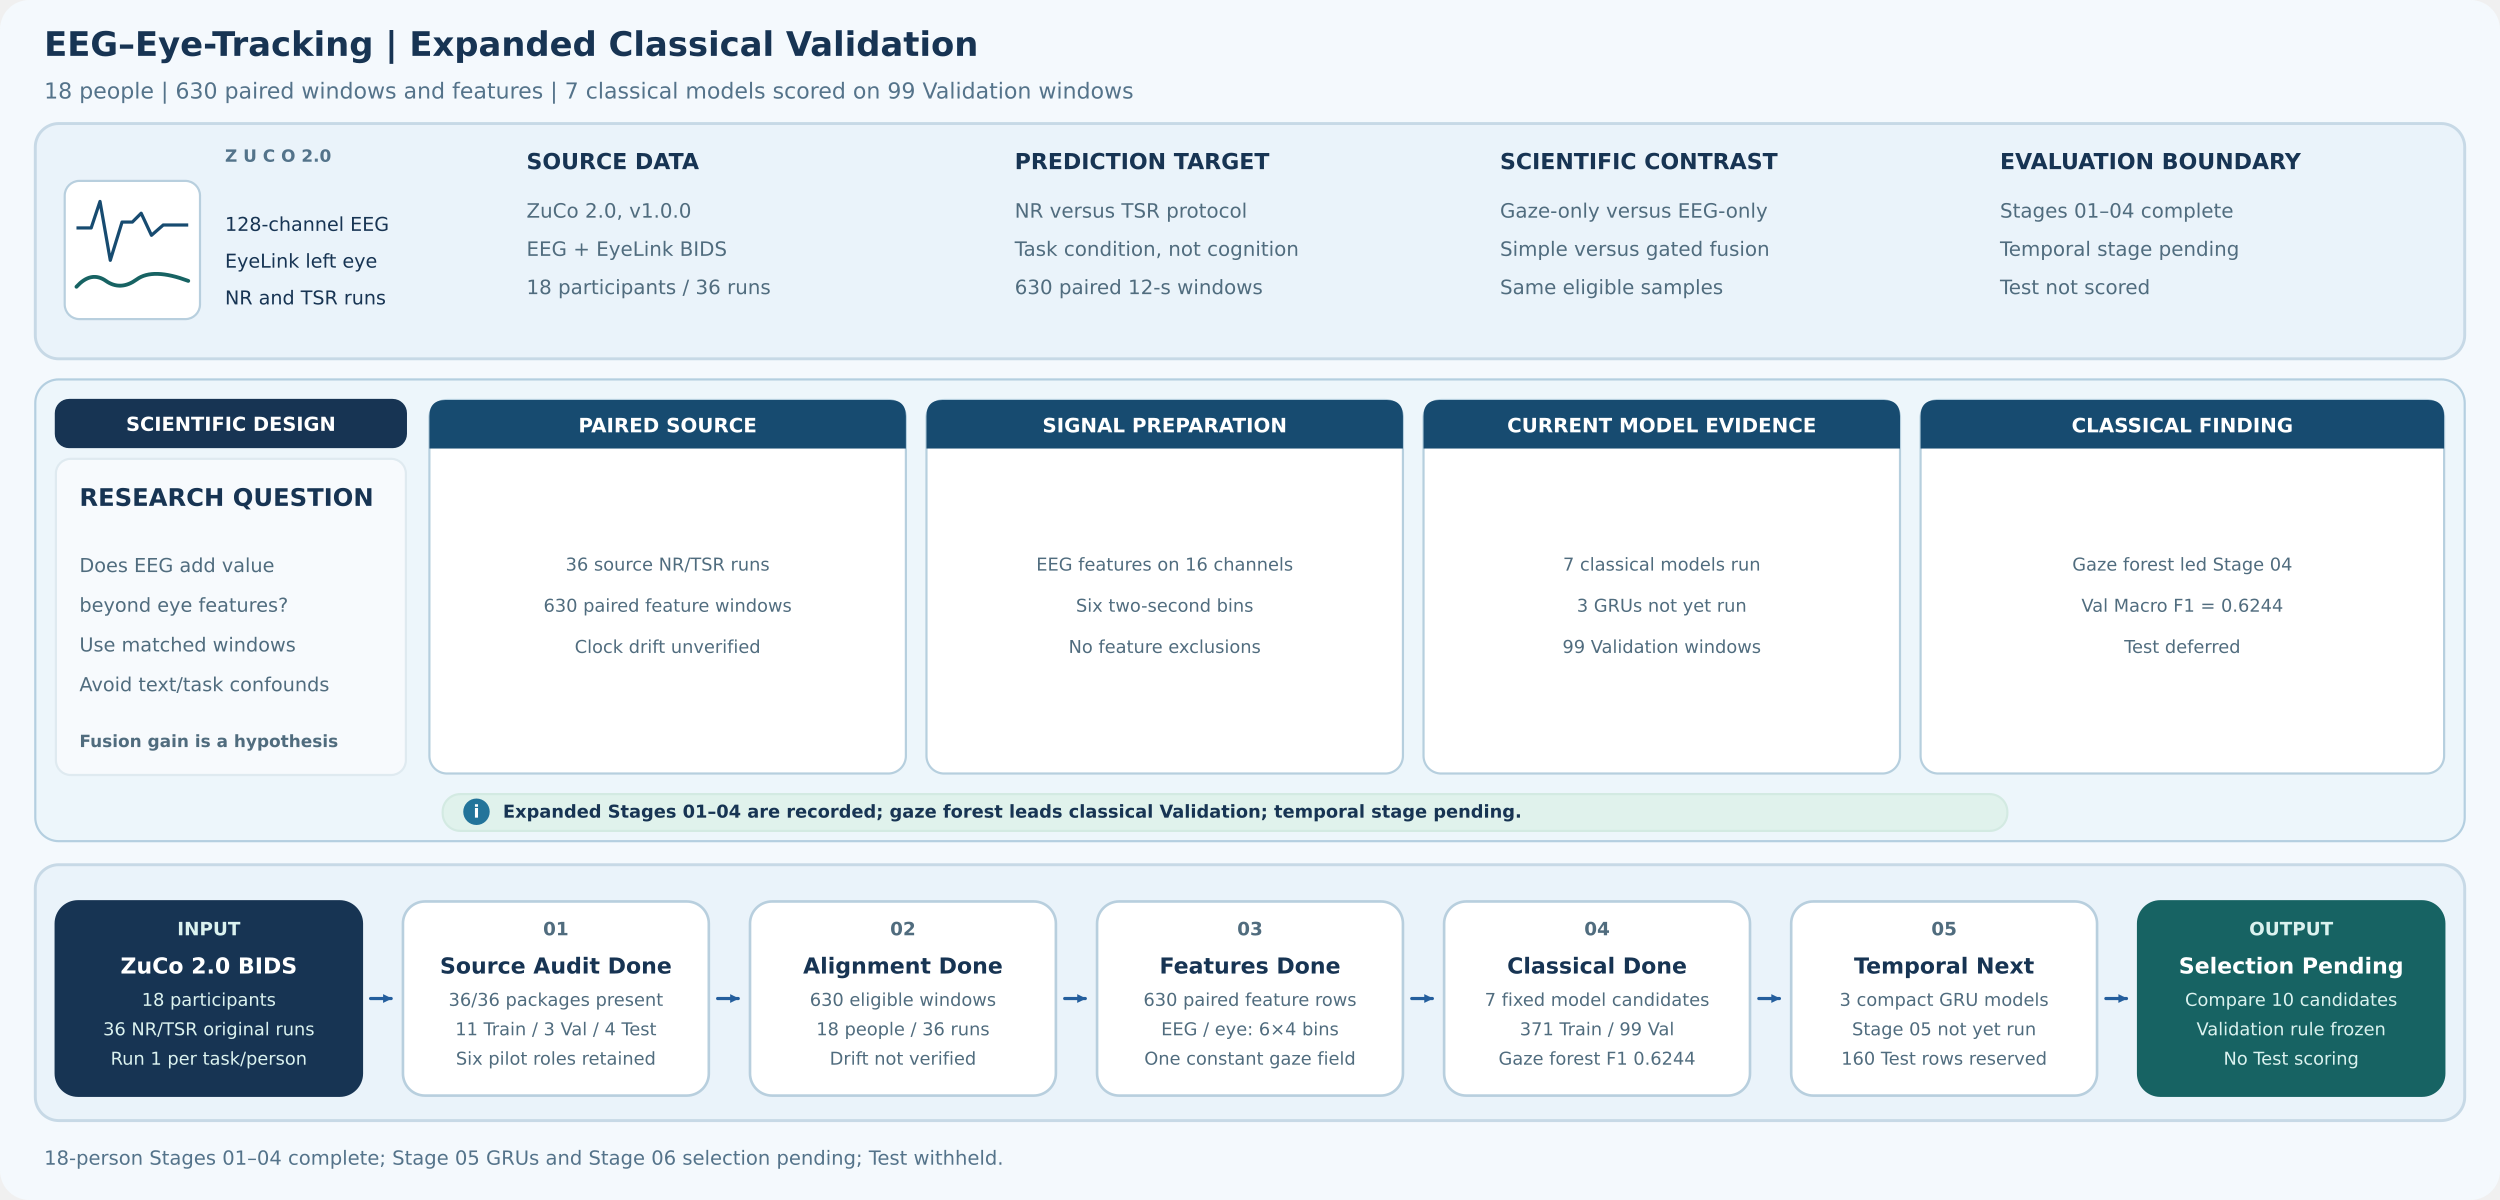
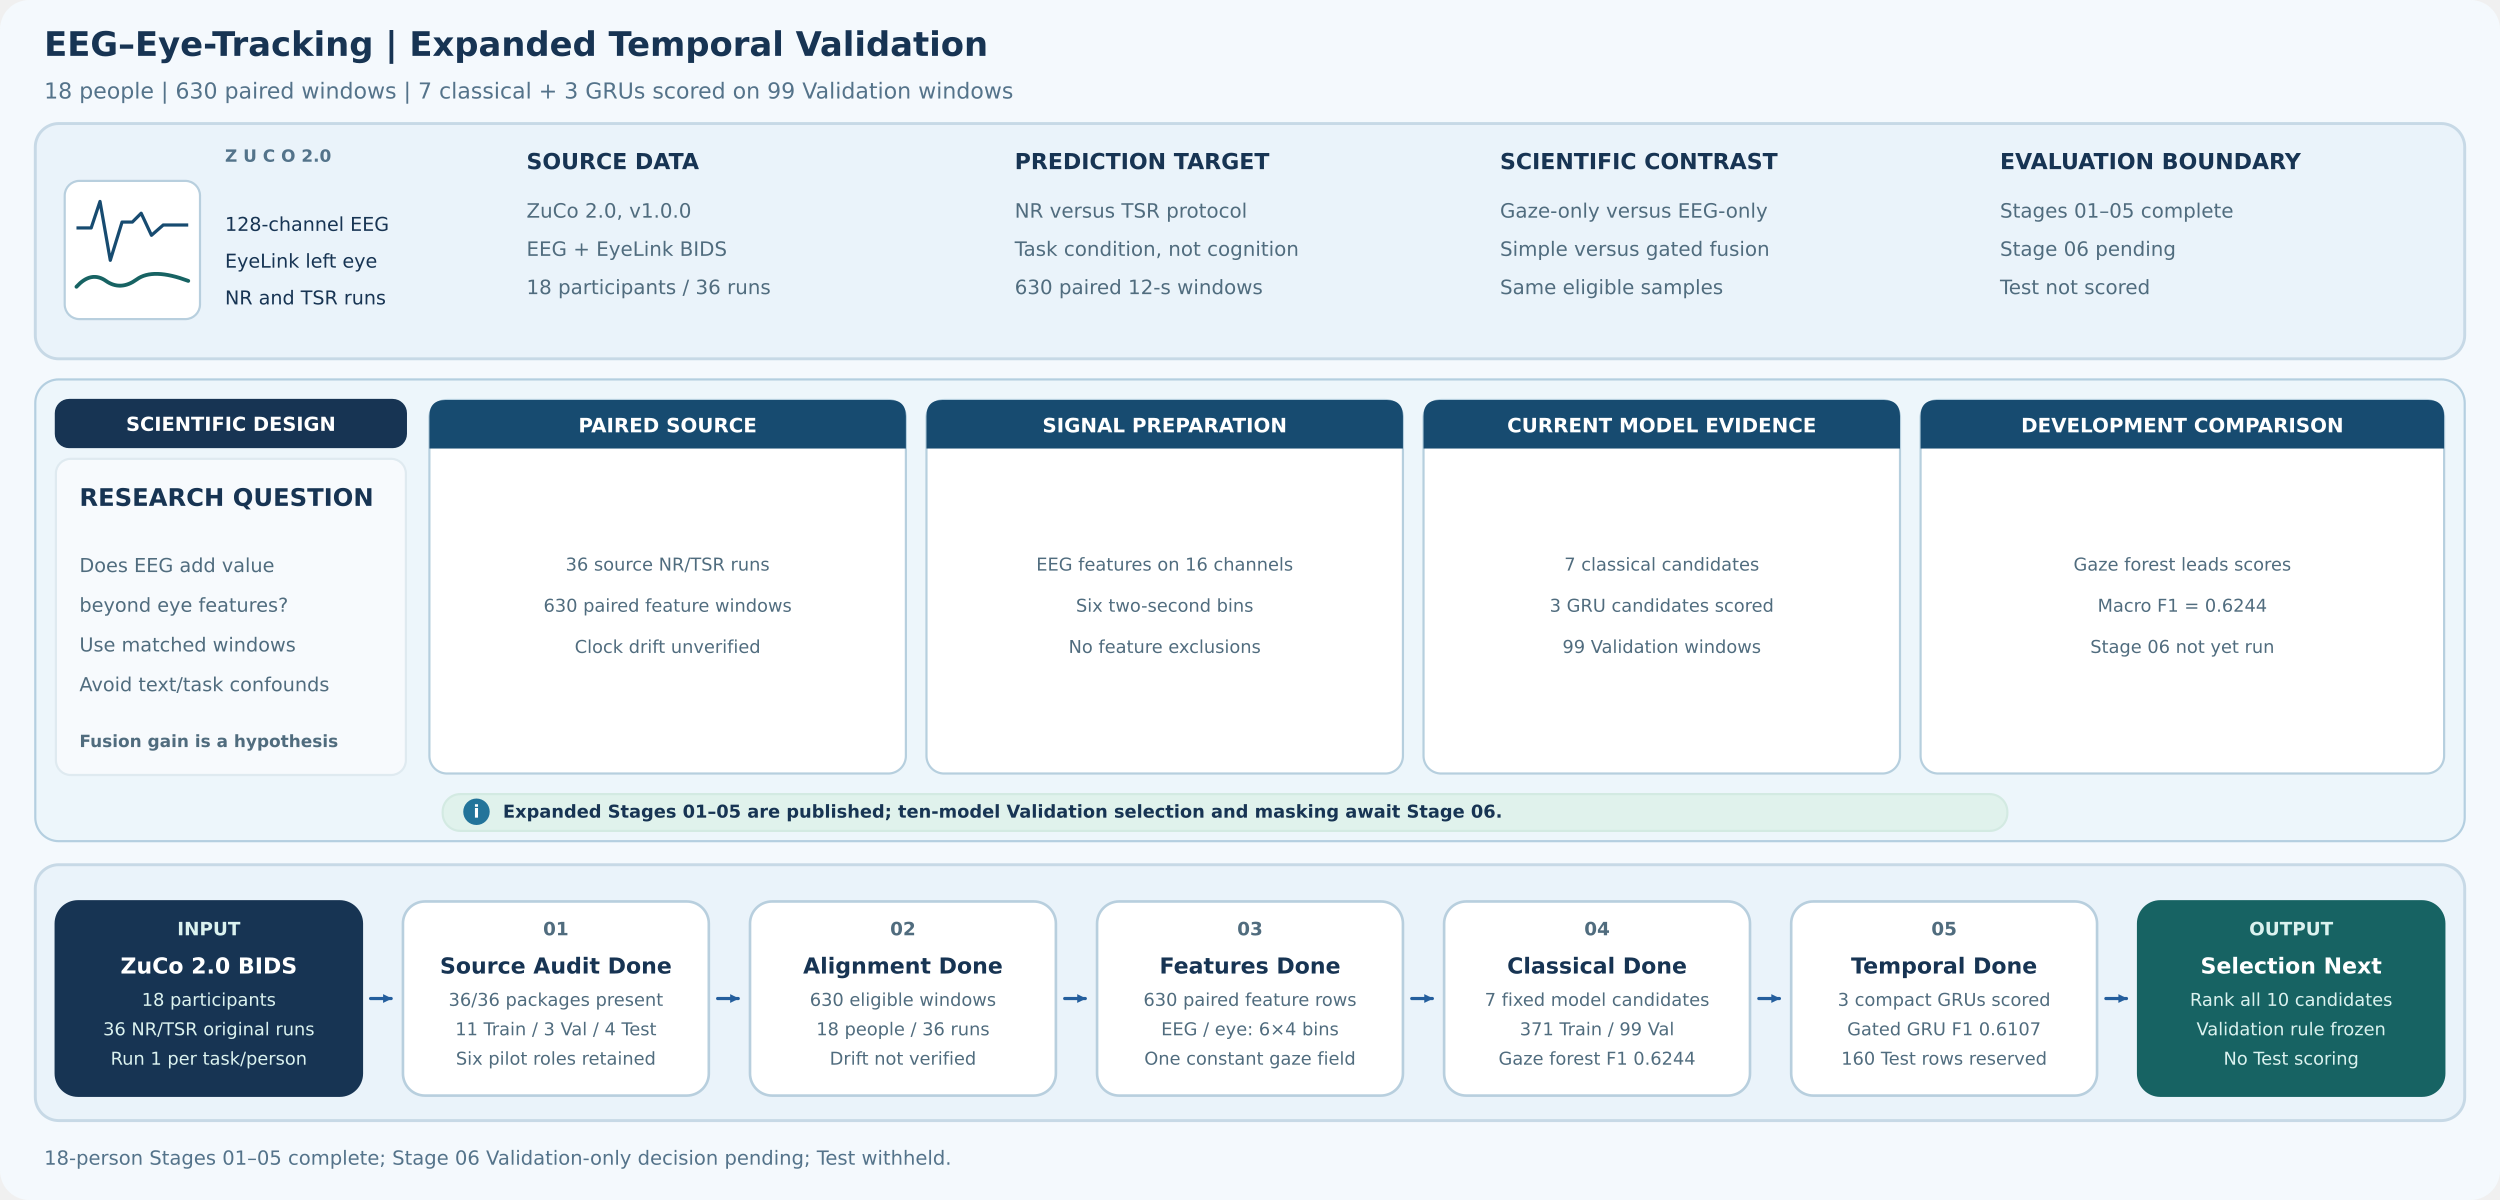
<svg xmlns="http://www.w3.org/2000/svg" width="1700" height="816" viewBox="0 0 1700 816" role="img" aria-labelledby="title desc">
  <defs>
    <marker id="arr" markerUnits="userSpaceOnUse" markerWidth="6" markerHeight="6" refX="5.5" refY="3" orient="auto">
      <path d="M0 0 L6 3 L0 6 Z" fill="#245E9D" />
    </marker>
    <style>text { font-family: DejaVu Sans, Arial, sans-serif; font-weight: 400; }
.figure-title { font-size:23px; font-weight:700; fill:#173453; }
.subtitle { font-size:15px; fill:#54738A; }
.source-heading { font-size:11.5px; font-weight:700; fill:#53738A; }
.source-label { font-size:13px; fill:#173453; }
.context-heading { font-size:15px; font-weight:700; fill:#173453; }
.context-body { font-size:13.5px; fill:#506C7E; }
.section-label { font-size:13.2px; font-weight:700; fill:#FFFFFF; }
.focus-heading { font-size:16.5px; font-weight:700; fill:#173453; }
.focus-body { font-size:13.1px; fill:#506C7E; }
.qualification { font-size:11.5px; font-weight:700; fill:#506C7E; }
.card-heading { font-size:13.5px; font-weight:700; fill:#FFFFFF; }
.card-body { font-size:12.1px; fill:#506C7E; }
.chart-label { font-size:11.8px; fill:#506C7E; }
.scientific-note { font-size:12.1px; font-weight:700; fill:#173453; }
.workflow-id { font-size:12.5px; font-weight:700; fill:#506C7E; }
.workflow-heading { font-size:15px; font-weight:700; fill:#173453; }
.workflow-body { font-size:12.1px; fill:#506C7E; }
.terminal-id { font-size:12.5px; font-weight:700; fill:#DBF2EF; }
.terminal-heading { font-size:15px; font-weight:700; fill:#FFFFFF; }
.terminal-body { font-size:12.1px; fill:#DBF2EF; }
.footer { font-size:13.3px; fill:#54738A; }
.info-mark { font-size:12px; font-weight:700; fill:#FFFFFF; }</style>
  </defs>
  <rect id="canvas" x="0" y="0" width="1700" height="816" rx="20" fill="#F4F9FD" />
  <g id="band-0-header">
-     <text id="text-001" x="30" y="38" class="figure-title" data-container="canvas">EEG–Eye-Tracking | Expanded Classical Validation</text>
-     <text id="text-002" x="30" y="67" class="subtitle" data-container="canvas">18 people | 630 paired windows and features | 7 classical models scored on 99 Validation windows</text>
+     <text id="text-001" x="30" y="38" class="figure-title" data-container="canvas">EEG–Eye-Tracking | Expanded Temporal Validation</text>
+     <text id="text-002" x="30" y="67" class="subtitle" data-container="canvas">18 people | 630 paired windows | 7 classical + 3 GRUs scored on 99 Validation windows</text>
  </g>
  <g id="band-1-context">
    <rect id="context-container" x="24" y="84" width="1652" height="160" rx="16" fill="#EAF3FA" stroke="#C7D9E6" stroke-width="2" />
    <g id="source-schematic" data-slot="replace-for-actual-data-source">
      <g id="paired-signal-icon">
        <rect x="44" y="123" width="92" height="94" rx="10" fill="#FFFFFF" stroke="#B8CFDE" stroke-width="1.5" />
        <path d="M52 155 L62 155 L68 137 L75 177 L83 151 L90 151 L96 145 L103 160 L111 153 L128 153" fill="none" stroke="#174B70" stroke-width="2.2" stroke-linejoin="round" />
        <path d="M52 195 Q62 184 72 191 T93 190 T128 191" fill="none" stroke="#176363" stroke-width="2.6" stroke-linecap="round" />
      </g>
      <text id="text-003" x="153" y="110" class="source-heading" data-container="context-container">Z U C O   2.0</text>
      <text id="text-004" x="153" y="157" class="source-label" data-container="context-container">128-channel EEG</text>
      <text id="text-005" x="153" y="182" class="source-label" data-container="context-container">EyeLink left eye</text>
      <text id="text-006" x="153" y="207" class="source-label" data-container="context-container">NR and TSR runs</text>
    </g>
    <g id="context-module-1">
      <text id="text-007" x="358" y="115" class="context-heading" data-container="context-container">SOURCE DATA</text>
      <text id="text-008" x="358" y="148" class="context-body" data-container="context-container">ZuCo 2.0, v1.0.0</text>
      <text id="text-009" x="358" y="174" class="context-body" data-container="context-container">EEG + EyeLink BIDS</text>
      <text id="text-010" x="358" y="200" class="context-body" data-container="context-container">18 participants / 36 runs</text>
    </g>
    <g id="context-module-2">
      <text id="text-011" x="690" y="115" class="context-heading" data-container="context-container">PREDICTION TARGET</text>
      <text id="text-012" x="690" y="148" class="context-body" data-container="context-container">NR versus TSR protocol</text>
      <text id="text-013" x="690" y="174" class="context-body" data-container="context-container">Task condition, not cognition</text>
      <text id="text-014" x="690" y="200" class="context-body" data-container="context-container">630 paired 12-s windows</text>
    </g>
    <g id="context-module-3">
      <text id="text-015" x="1020" y="115" class="context-heading" data-container="context-container">SCIENTIFIC CONTRAST</text>
      <text id="text-016" x="1020" y="148" class="context-body" data-container="context-container">Gaze-only versus EEG-only</text>
      <text id="text-017" x="1020" y="174" class="context-body" data-container="context-container">Simple versus gated fusion</text>
      <text id="text-018" x="1020" y="200" class="context-body" data-container="context-container">Same eligible samples</text>
    </g>
    <g id="context-module-4">
      <text id="text-019" x="1360" y="115" class="context-heading" data-container="context-container">EVALUATION BOUNDARY</text>
-       <text id="text-020" x="1360" y="148" class="context-body" data-container="context-container">Stages 01–04 complete</text>
-       <text id="text-021" x="1360" y="174" class="context-body" data-container="context-container">Temporal stage pending</text>
+       <text id="text-020" x="1360" y="148" class="context-body" data-container="context-container">Stages 01–05 complete</text>
+       <text id="text-021" x="1360" y="174" class="context-body" data-container="context-container">Stage 06 pending</text>
      <text id="text-022" x="1360" y="200" class="context-body" data-container="context-container">Test not scored</text>
    </g>
  </g>
  <g id="band-2-analysis">
    <rect id="analysis-container" x="24" y="258" width="1652" height="314" rx="16" fill="#EDF6FB" stroke="#B4CFE0" stroke-width="1.5" />
    <g id="analysis-focus">
      <rect id="section-label-box" x="38" y="272" width="238" height="32" rx="9" fill="#173453" stroke="#173453" stroke-width="1.5" />
      <text id="text-023" x="157" y="293" class="section-label" text-anchor="middle" data-container="section-label-box">SCIENTIFIC DESIGN</text>
      <rect id="focus-card" x="38" y="312" width="238" height="215" rx="10" fill="#F7FAFD" stroke="#DFEAF0" stroke-width="1.5" />
      <text id="text-024" x="54" y="344" class="focus-heading" data-container="focus-card">RESEARCH QUESTION</text>
      <text id="text-025" x="54" y="389" class="focus-body" data-container="focus-card">Does EEG add value</text>
      <text id="text-026" x="54" y="416" class="focus-body" data-container="focus-card">beyond eye features?</text>
      <text id="text-027" x="54" y="443" class="focus-body" data-container="focus-card">Use matched windows</text>
      <text id="text-028" x="54" y="470" class="focus-body" data-container="focus-card">Avoid text/task confounds</text>
      <text id="text-029" x="54" y="508" class="qualification" data-container="focus-card">Fusion gain is a hypothesis</text>
    </g>
    <g id="evidence-panel-1">
      <rect id="evidence-card-1" x="292" y="272" width="324" height="254" rx="12" fill="#FFFFFF" stroke="#B6CFDE" stroke-width="1.5" />
      <path id="evidence-header-1" d="M303 272 H605 Q616 272 616 283 V305 H292 V283 Q292 272 303 272 Z" fill="#174B70" />
      <text id="text-030" x="454.0" y="294" class="card-heading" text-anchor="middle" data-container="evidence-card-1">PAIRED SOURCE</text>
      <g id="evidence-content-1" data-slot="scientific-content">
        <text id="text-031" x="454.0" y="388" class="card-body" text-anchor="middle" data-container="evidence-card-1">36 source NR/TSR runs</text>
        <text id="text-032" x="454.0" y="416" class="card-body" text-anchor="middle" data-container="evidence-card-1">630 paired feature windows</text>
        <text id="text-033" x="454.0" y="444" class="card-body" text-anchor="middle" data-container="evidence-card-1">Clock drift unverified</text>
      </g>
    </g>
    <g id="evidence-panel-2">
      <rect id="evidence-card-2" x="630" y="272" width="324" height="254" rx="12" fill="#FFFFFF" stroke="#B6CFDE" stroke-width="1.5" />
      <path id="evidence-header-2" d="M641 272 H943 Q954 272 954 283 V305 H630 V283 Q630 272 641 272 Z" fill="#174B70" />
      <text id="text-034" x="792.0" y="294" class="card-heading" text-anchor="middle" data-container="evidence-card-2">SIGNAL PREPARATION</text>
      <g id="evidence-content-2" data-slot="scientific-content">
        <text id="text-035" x="792.0" y="388" class="card-body" text-anchor="middle" data-container="evidence-card-2">EEG features on 16 channels</text>
        <text id="text-036" x="792.0" y="416" class="card-body" text-anchor="middle" data-container="evidence-card-2">Six two-second bins</text>
        <text id="text-037" x="792.0" y="444" class="card-body" text-anchor="middle" data-container="evidence-card-2">No feature exclusions</text>
      </g>
    </g>
    <g id="evidence-panel-3">
      <rect id="evidence-card-3" x="968" y="272" width="324" height="254" rx="12" fill="#FFFFFF" stroke="#B6CFDE" stroke-width="1.5" />
      <path id="evidence-header-3" d="M979 272 H1281 Q1292 272 1292 283 V305 H968 V283 Q968 272 979 272 Z" fill="#174B70" />
      <text id="text-038" x="1130.0" y="294" class="card-heading" text-anchor="middle" data-container="evidence-card-3">CURRENT MODEL EVIDENCE</text>
      <g id="evidence-content-3" data-slot="scientific-content">
-         <text id="text-039" x="1130.0" y="388" class="card-body" text-anchor="middle" data-container="evidence-card-3">7 classical models run</text>
-         <text id="text-040" x="1130.0" y="416" class="card-body" text-anchor="middle" data-container="evidence-card-3">3 GRUs not yet run</text>
+         <text id="text-039" x="1130.0" y="388" class="card-body" text-anchor="middle" data-container="evidence-card-3">7 classical candidates</text>
+         <text id="text-040" x="1130.0" y="416" class="card-body" text-anchor="middle" data-container="evidence-card-3">3 GRU candidates scored</text>
        <text id="text-041" x="1130.0" y="444" class="card-body" text-anchor="middle" data-container="evidence-card-3">99 Validation windows</text>
      </g>
    </g>
    <g id="evidence-panel-4">
      <rect id="evidence-card-4" x="1306" y="272" width="356" height="254" rx="12" fill="#FFFFFF" stroke="#B6CFDE" stroke-width="1.5" />
      <path id="evidence-header-4" d="M1317 272 H1651 Q1662 272 1662 283 V305 H1306 V283 Q1306 272 1317 272 Z" fill="#174B70" />
-       <text id="text-042" x="1484.0" y="294" class="card-heading" text-anchor="middle" data-container="evidence-card-4">CLASSICAL FINDING</text>
+       <text id="text-042" x="1484.0" y="294" class="card-heading" text-anchor="middle" data-container="evidence-card-4">DEVELOPMENT COMPARISON</text>
      <g id="evidence-content-4" data-slot="scientific-content">
-         <text id="text-043" x="1484.0" y="388" class="card-body" text-anchor="middle" data-container="evidence-card-4">Gaze forest led Stage 04</text>
-         <text id="text-044" x="1484.0" y="416" class="card-body" text-anchor="middle" data-container="evidence-card-4">Val Macro F1 = 0.6244</text>
-         <text id="text-045" x="1484.0" y="444" class="card-body" text-anchor="middle" data-container="evidence-card-4">Test deferred</text>
+         <text id="text-043" x="1484.0" y="388" class="card-body" text-anchor="middle" data-container="evidence-card-4">Gaze forest leads scores</text>
+         <text id="text-044" x="1484.0" y="416" class="card-body" text-anchor="middle" data-container="evidence-card-4">Macro F1 = 0.6244</text>
+         <text id="text-045" x="1484.0" y="444" class="card-body" text-anchor="middle" data-container="evidence-card-4">Stage 06 not yet run</text>
      </g>
    </g>
    <g id="optional-scientific-note" data-optional="true">
      <rect id="note-strip" x="301" y="540" width="1064" height="25" rx="12" fill="#E0F2EC" stroke="#D3EAE2" stroke-width="1.5" />
      <circle cx="324" cy="552" r="9" fill="#23749A" />
      <text id="text-046" x="324" y="556" class="info-mark" text-anchor="middle">i</text>
-       <text id="text-047" x="342" y="556" class="scientific-note" data-container="note-strip">Expanded Stages 01–04 are recorded; gaze forest leads classical Validation; temporal stage pending.</text>
+       <text id="text-047" x="342" y="556" class="scientific-note" data-container="note-strip">Expanded Stages 01–05 are published; ten-model Validation selection and masking await Stage 06.</text>
    </g>
  </g>
  <g id="band-3-workflow">
    <rect id="workflow-container" x="24" y="588" width="1652" height="174" rx="16" fill="#EAF3FA" stroke="#C7D9E6" stroke-width="2" />
    <g id="workflow-input">
      <rect id="workflow-node-0" x="38" y="613" width="208" height="132" rx="15" fill="#173453" stroke="#173453" stroke-width="1.8" />
      <text id="text-048" x="142" y="636" class="terminal-id" text-anchor="middle" data-container="workflow-node-0">INPUT</text>
      <text id="text-049" x="142" y="662" class="terminal-heading" text-anchor="middle" data-container="workflow-node-0">ZuCo 2.0 BIDS</text>
      <text id="text-050" x="142" y="684" class="terminal-body" text-anchor="middle" data-container="workflow-node-0">18 participants</text>
      <text id="text-051" x="142" y="704" class="terminal-body" text-anchor="middle" data-container="workflow-node-0">36 NR/TSR original runs</text>
      <text id="text-052" x="142" y="724" class="terminal-body" text-anchor="middle" data-container="workflow-node-0">Run 1 per task/person</text>
    </g>
    <path id="workflow-connector-0" d="M252 679 H266" fill="none" stroke="#245E9D" stroke-width="2.2" stroke-linecap="round" marker-end="url(#arr)" />
    <g id="workflow-process-1">
      <rect id="workflow-node-1" x="274" y="613" width="208" height="132" rx="15" fill="#FFFFFF" stroke="#B8CFDE" stroke-width="1.8" />
      <text id="text-053" x="378" y="636" class="workflow-id" text-anchor="middle" data-container="workflow-node-1">01</text>
      <text id="text-054" x="378" y="662" class="workflow-heading" text-anchor="middle" data-container="workflow-node-1">Source Audit Done</text>
      <text id="text-055" x="378" y="684" class="workflow-body" text-anchor="middle" data-container="workflow-node-1">36/36 packages present</text>
      <text id="text-056" x="378" y="704" class="workflow-body" text-anchor="middle" data-container="workflow-node-1">11 Train / 3 Val / 4 Test</text>
      <text id="text-057" x="378" y="724" class="workflow-body" text-anchor="middle" data-container="workflow-node-1">Six pilot roles retained</text>
    </g>
    <path id="workflow-connector-1" d="M488 679 H502" fill="none" stroke="#245E9D" stroke-width="2.2" stroke-linecap="round" marker-end="url(#arr)" />
    <g id="workflow-process-2">
      <rect id="workflow-node-2" x="510" y="613" width="208" height="132" rx="15" fill="#FFFFFF" stroke="#B8CFDE" stroke-width="1.8" />
      <text id="text-058" x="614" y="636" class="workflow-id" text-anchor="middle" data-container="workflow-node-2">02</text>
      <text id="text-059" x="614" y="662" class="workflow-heading" text-anchor="middle" data-container="workflow-node-2">Alignment Done</text>
      <text id="text-060" x="614" y="684" class="workflow-body" text-anchor="middle" data-container="workflow-node-2">630 eligible windows</text>
      <text id="text-061" x="614" y="704" class="workflow-body" text-anchor="middle" data-container="workflow-node-2">18 people / 36 runs</text>
      <text id="text-062" x="614" y="724" class="workflow-body" text-anchor="middle" data-container="workflow-node-2">Drift not verified</text>
    </g>
    <path id="workflow-connector-2" d="M724 679 H738" fill="none" stroke="#245E9D" stroke-width="2.2" stroke-linecap="round" marker-end="url(#arr)" />
    <g id="workflow-process-3">
      <rect id="workflow-node-3" x="746" y="613" width="208" height="132" rx="15" fill="#FFFFFF" stroke="#B8CFDE" stroke-width="1.8" />
      <text id="text-063" x="850" y="636" class="workflow-id" text-anchor="middle" data-container="workflow-node-3">03</text>
      <text id="text-064" x="850" y="662" class="workflow-heading" text-anchor="middle" data-container="workflow-node-3">Features Done</text>
      <text id="text-065" x="850" y="684" class="workflow-body" text-anchor="middle" data-container="workflow-node-3">630 paired feature rows</text>
      <text id="text-066" x="850" y="704" class="workflow-body" text-anchor="middle" data-container="workflow-node-3">EEG / eye: 6×4 bins</text>
      <text id="text-067" x="850" y="724" class="workflow-body" text-anchor="middle" data-container="workflow-node-3">One constant gaze field</text>
    </g>
    <path id="workflow-connector-3" d="M960 679 H974" fill="none" stroke="#245E9D" stroke-width="2.2" stroke-linecap="round" marker-end="url(#arr)" />
    <g id="workflow-process-4">
      <rect id="workflow-node-4" x="982" y="613" width="208" height="132" rx="15" fill="#FFFFFF" stroke="#B8CFDE" stroke-width="1.8" />
      <text id="text-068" x="1086" y="636" class="workflow-id" text-anchor="middle" data-container="workflow-node-4">04</text>
      <text id="text-069" x="1086" y="662" class="workflow-heading" text-anchor="middle" data-container="workflow-node-4">Classical Done</text>
      <text id="text-070" x="1086" y="684" class="workflow-body" text-anchor="middle" data-container="workflow-node-4">7 fixed model candidates</text>
      <text id="text-071" x="1086" y="704" class="workflow-body" text-anchor="middle" data-container="workflow-node-4">371 Train / 99 Val</text>
      <text id="text-072" x="1086" y="724" class="workflow-body" text-anchor="middle" data-container="workflow-node-4">Gaze forest F1 0.6244</text>
    </g>
    <path id="workflow-connector-4" d="M1196 679 H1210" fill="none" stroke="#245E9D" stroke-width="2.2" stroke-linecap="round" marker-end="url(#arr)" />
    <g id="workflow-process-5">
      <rect id="workflow-node-5" x="1218" y="613" width="208" height="132" rx="15" fill="#FFFFFF" stroke="#B8CFDE" stroke-width="1.8" />
      <text id="text-073" x="1322" y="636" class="workflow-id" text-anchor="middle" data-container="workflow-node-5">05</text>
-       <text id="text-074" x="1322" y="662" class="workflow-heading" text-anchor="middle" data-container="workflow-node-5">Temporal Next</text>
-       <text id="text-075" x="1322" y="684" class="workflow-body" text-anchor="middle" data-container="workflow-node-5">3 compact GRU models</text>
-       <text id="text-076" x="1322" y="704" class="workflow-body" text-anchor="middle" data-container="workflow-node-5">Stage 05 not yet run</text>
+       <text id="text-074" x="1322" y="662" class="workflow-heading" text-anchor="middle" data-container="workflow-node-5">Temporal Done</text>
+       <text id="text-075" x="1322" y="684" class="workflow-body" text-anchor="middle" data-container="workflow-node-5">3 compact GRUs scored</text>
+       <text id="text-076" x="1322" y="704" class="workflow-body" text-anchor="middle" data-container="workflow-node-5">Gated GRU F1 0.6107</text>
      <text id="text-077" x="1322" y="724" class="workflow-body" text-anchor="middle" data-container="workflow-node-5">160 Test rows reserved</text>
    </g>
    <path id="workflow-connector-5" d="M1432 679 H1446" fill="none" stroke="#245E9D" stroke-width="2.2" stroke-linecap="round" marker-end="url(#arr)" />
    <g id="workflow-output">
      <rect id="workflow-node-6" x="1454" y="613" width="208" height="132" rx="15" fill="#176363" stroke="#176363" stroke-width="1.8" />
      <text id="text-078" x="1558" y="636" class="terminal-id" text-anchor="middle" data-container="workflow-node-6">OUTPUT</text>
-       <text id="text-079" x="1558" y="662" class="terminal-heading" text-anchor="middle" data-container="workflow-node-6">Selection Pending</text>
-       <text id="text-080" x="1558" y="684" class="terminal-body" text-anchor="middle" data-container="workflow-node-6">Compare 10 candidates</text>
+       <text id="text-079" x="1558" y="662" class="terminal-heading" text-anchor="middle" data-container="workflow-node-6">Selection Next</text>
+       <text id="text-080" x="1558" y="684" class="terminal-body" text-anchor="middle" data-container="workflow-node-6">Rank all 10 candidates</text>
      <text id="text-081" x="1558" y="704" class="terminal-body" text-anchor="middle" data-container="workflow-node-6">Validation rule frozen</text>
      <text id="text-082" x="1558" y="724" class="terminal-body" text-anchor="middle" data-container="workflow-node-6">No Test scoring</text>
    </g>
  </g>
  <g id="band-4-summary">
-     <text id="text-083" x="30" y="792" class="footer" data-container="canvas">18-person Stages 01–04 complete; Stage 05 GRUs and Stage 06 selection pending; Test withheld.</text>
+     <text id="text-083" x="30" y="792" class="footer" data-container="canvas">18-person Stages 01–05 complete; Stage 06 Validation-only decision pending; Test withheld.</text>
  </g>
</svg>
